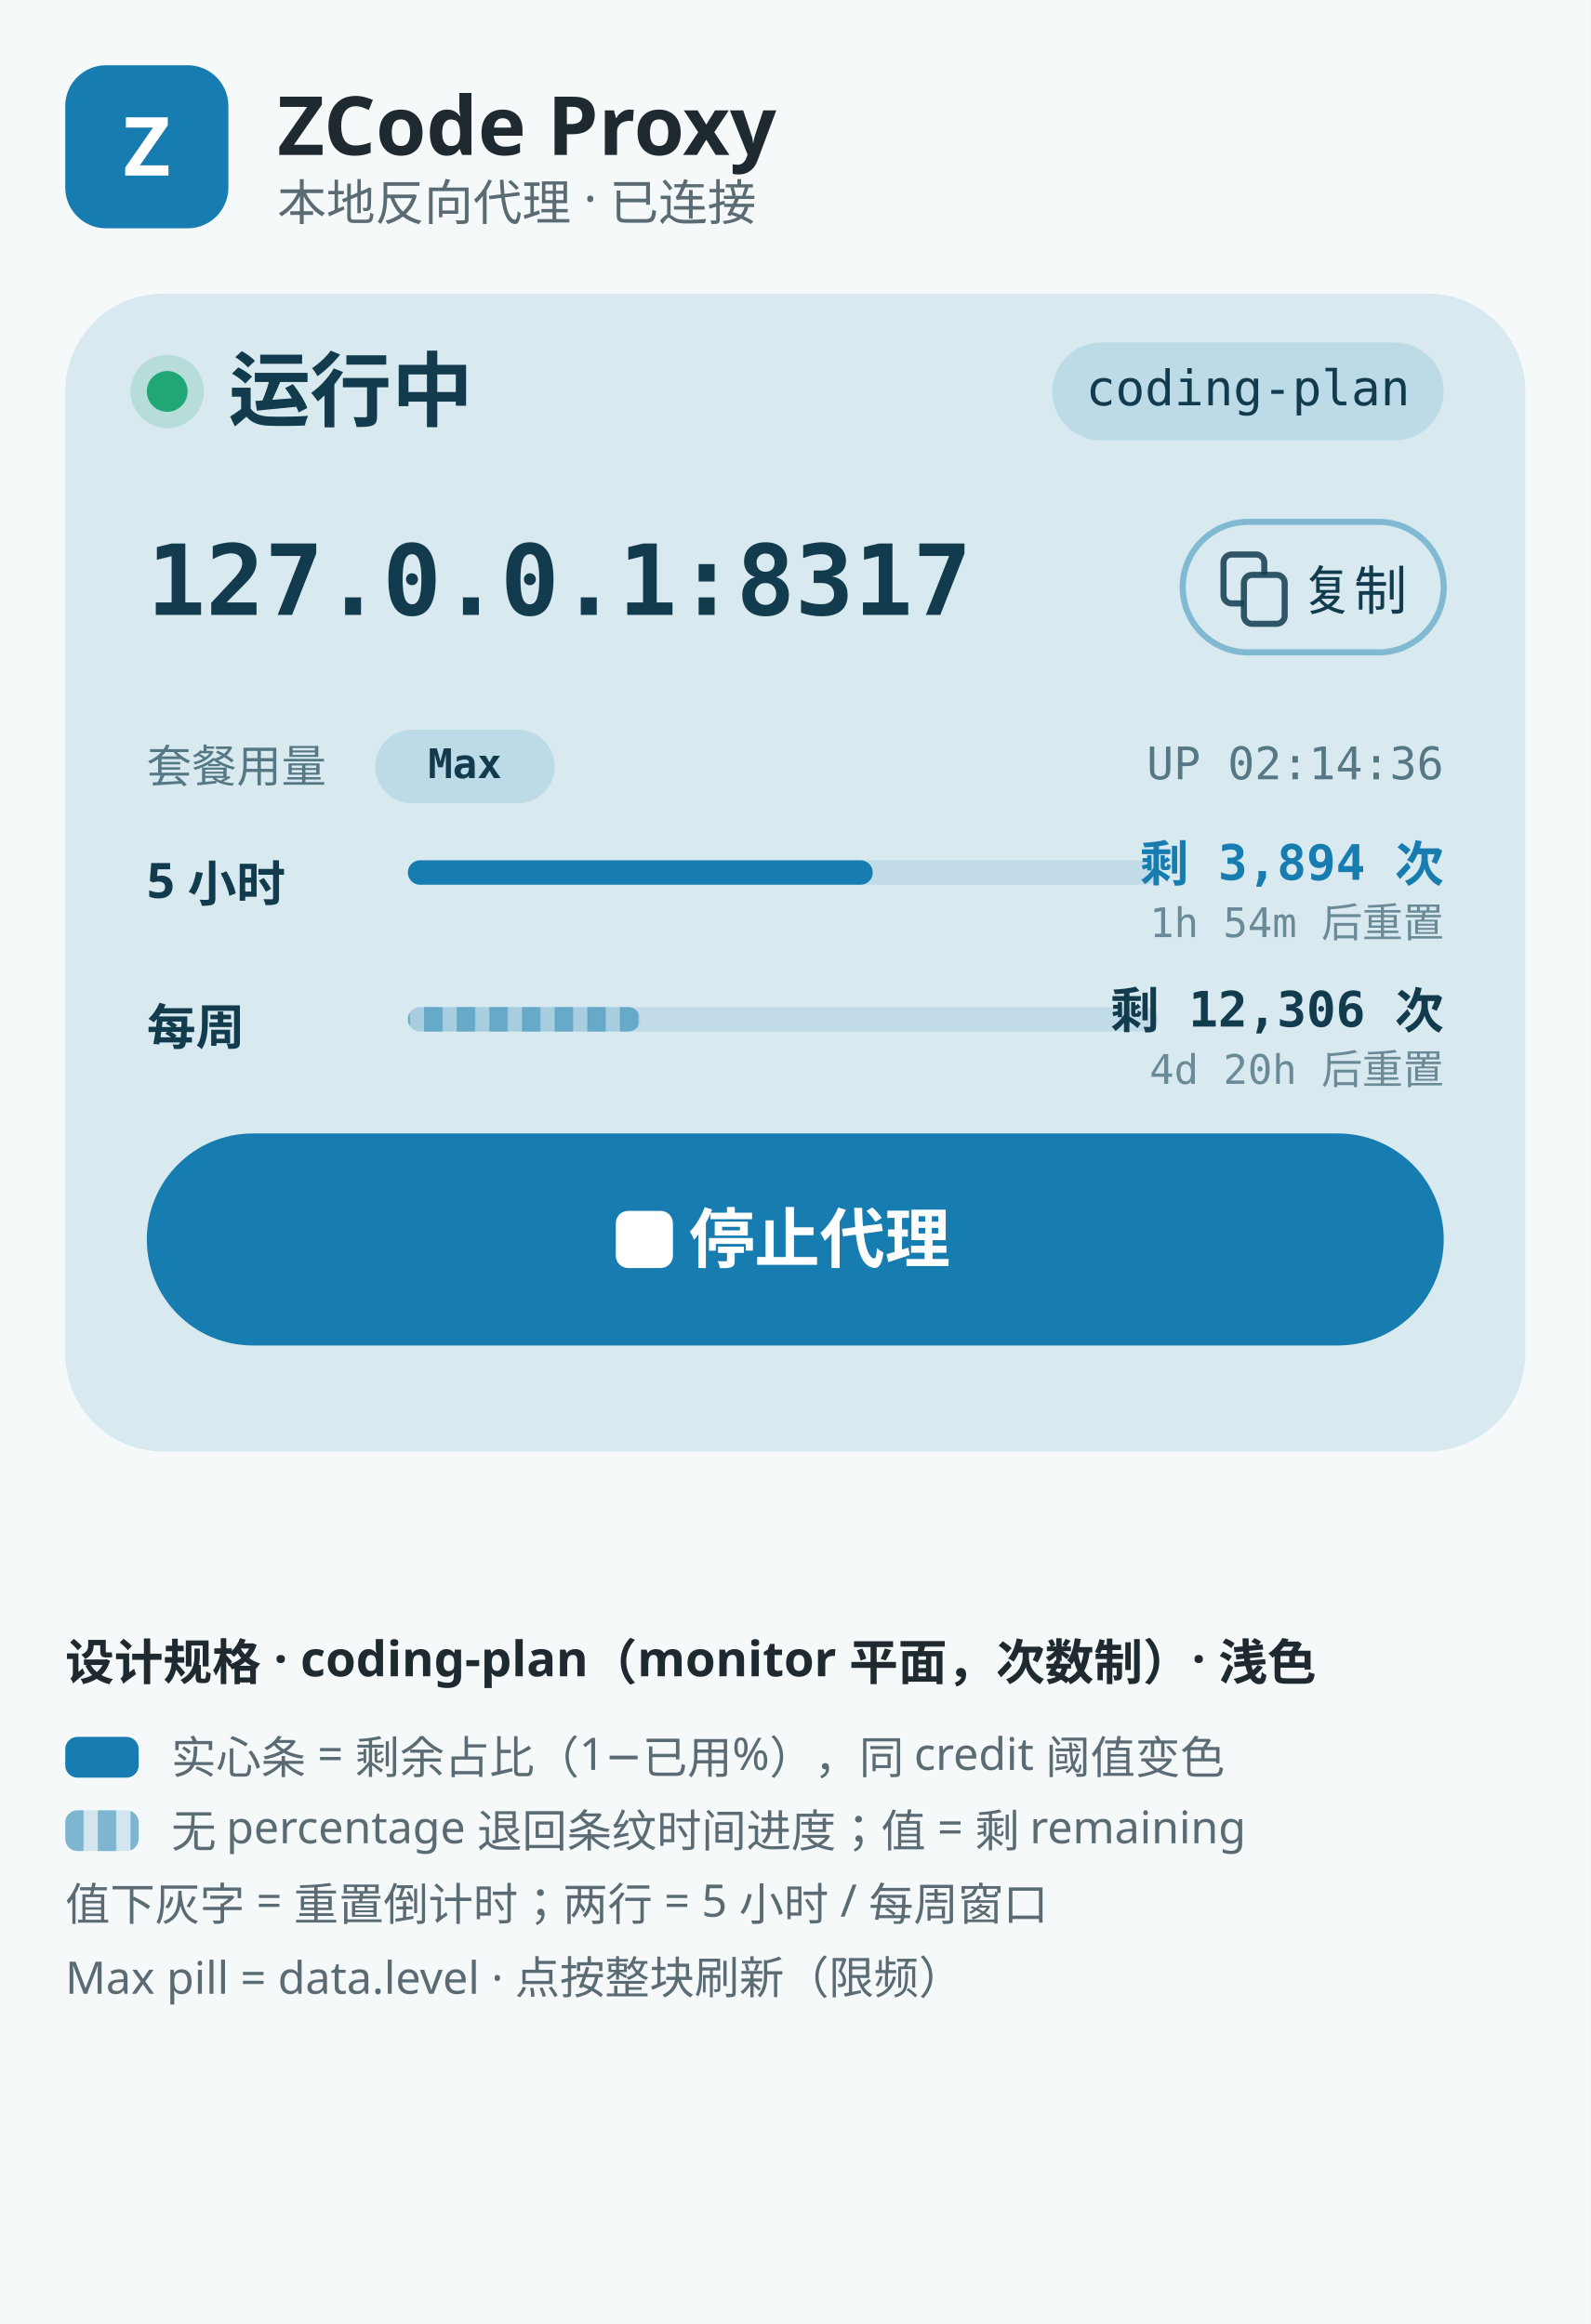
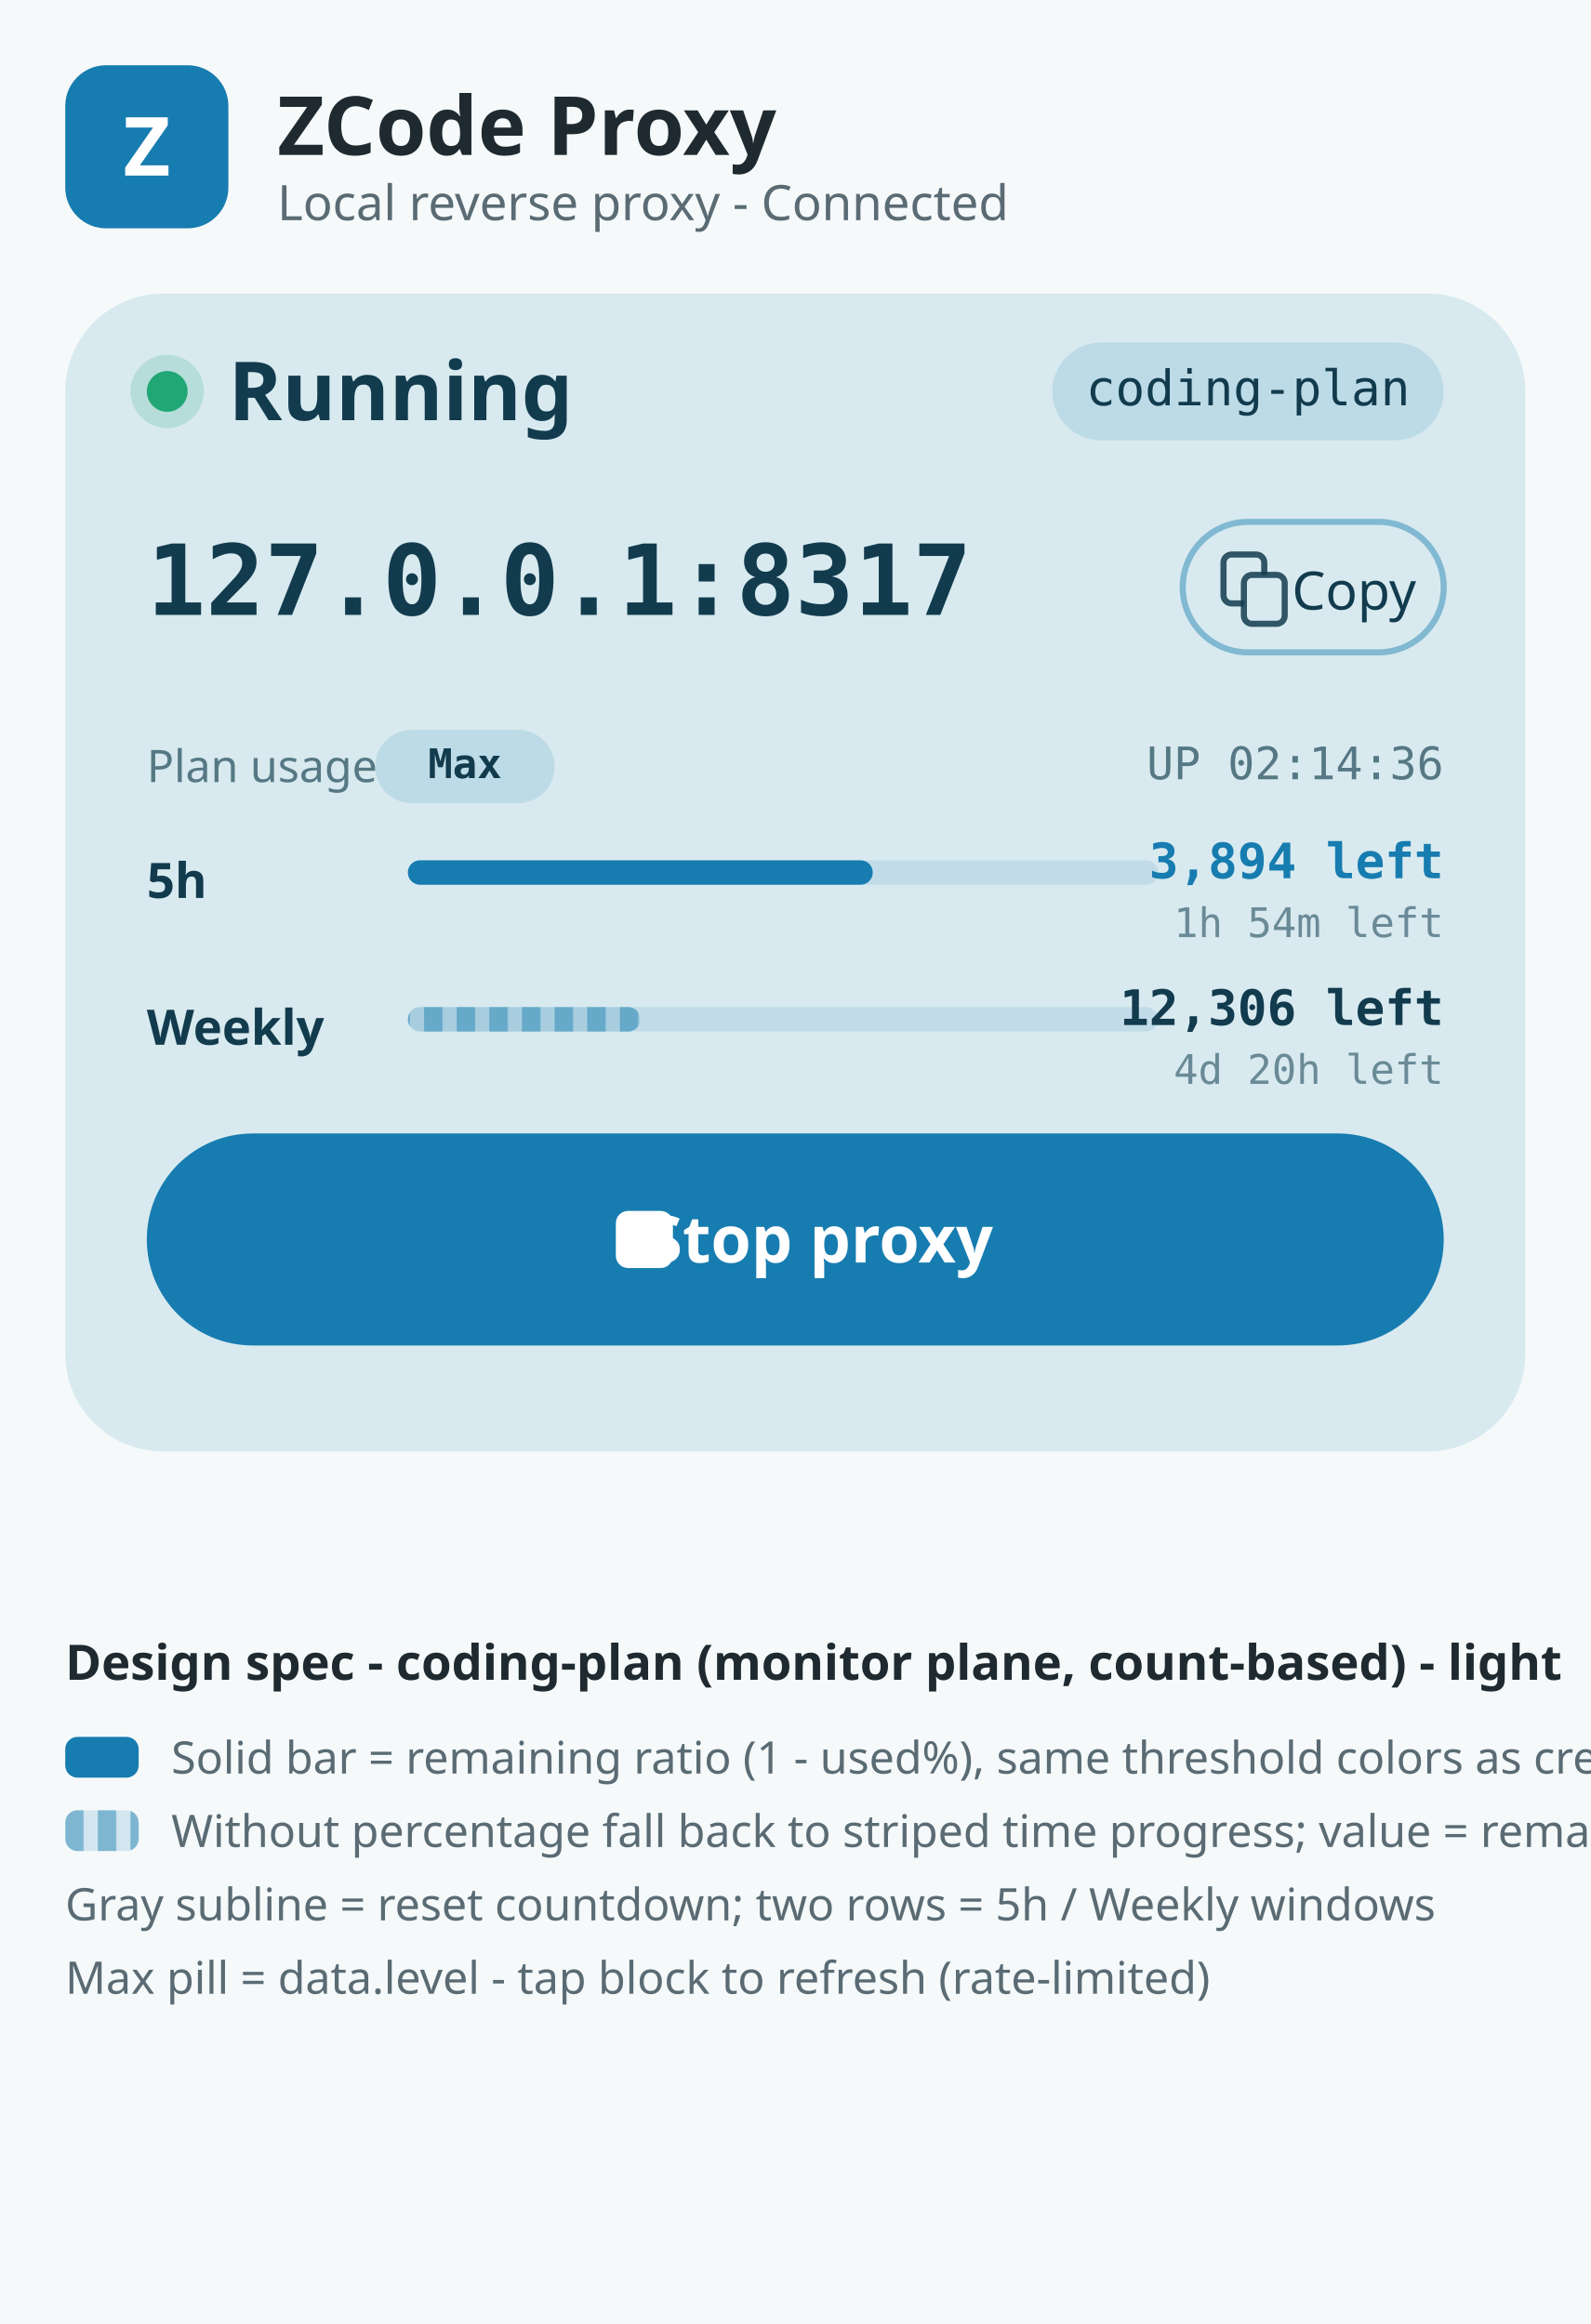
<svg xmlns="http://www.w3.org/2000/svg" width="390" height="570" viewBox="0 0 390 570" font-family="system-ui,'Segoe UI','Microsoft YaHei',sans-serif">
  <defs>
    <pattern id="st" width="8" height="6" patternUnits="userSpaceOnUse">
      <rect width="4.5" height="6" fill="#177CB0" fill-opacity="0.45" />
    </pattern>
  </defs>
  <rect width="390" height="570" fill="#F5F9FA" />
  <rect x="16" y="16" width="40" height="40" rx="10" fill="#177CB0" />
  <text x="36" y="36" font-size="20" font-weight="700" fill="#FFFFFF" text-anchor="middle" dominant-baseline="middle">Z</text>
  <text x="68" y="38" font-size="20" font-weight="600" fill="#1F2A30">ZCode Proxy</text>
-   <text x="68" y="54" font-size="12" fill="#5A6B74">本地反向代理 · 已连接</text>
+   <text x="68" y="54" font-size="12" fill="#5A6B74">Local reverse proxy - Connected</text>
  <rect x="16" y="72" width="358" height="284" rx="24" fill="#D8EAEF" />
  <circle cx="41" cy="96" r="9" fill="#21A675" fill-opacity="0.18" />
  <circle cx="41" cy="96" r="5" fill="#21A675" />
-   <text x="56" y="96" font-size="20" font-weight="600" fill="#123B4E" dominant-baseline="middle">运行中</text>
+   <text x="56" y="96" font-size="20" font-weight="600" fill="#123B4E" dominant-baseline="middle">Running</text>
  <rect x="258" y="84" width="96" height="24" rx="12" fill="#177CB0" fill-opacity="0.14" />
  <text x="306" y="96" font-size="12" font-family="ui-monospace,Consolas,monospace" fill="#123B4E" text-anchor="middle" dominant-baseline="middle">coding-plan</text>
  <text x="36" y="144" font-size="24" font-weight="600" font-family="ui-monospace,Consolas,monospace" fill="#123B4E" dominant-baseline="middle">127.0.0.1:8317</text>
  <rect x="290" y="128" width="64" height="32" rx="16" fill="none" stroke="#177CB0" stroke-opacity="0.45" stroke-width="1.5" />
  <rect x="300" y="136" width="10" height="12" rx="2" fill="none" stroke="#123B4E" stroke-opacity="0.85" stroke-width="1.5" />
  <rect x="305" y="141" width="10" height="12" rx="2" fill="#D8EAEF" stroke="#123B4E" stroke-opacity="0.85" stroke-width="1.5" />
-   <text x="332" y="145" font-size="13" fill="#123B4E" text-anchor="middle" dominant-baseline="middle">复制</text>
-   <text x="36" y="188" font-size="11" fill="#123B4E" fill-opacity="0.65" dominant-baseline="middle">套餐用量</text>
+   <text x="332" y="145" font-size="13" fill="#123B4E" text-anchor="middle" dominant-baseline="middle">Copy</text>
+   <text x="36" y="188" font-size="11" fill="#123B4E" fill-opacity="0.65" dominant-baseline="middle">Plan usage</text>
  <rect x="92" y="179" width="44" height="18" rx="9" fill="#177CB0" fill-opacity="0.14" />
  <text x="114" y="188" font-size="10" font-weight="600" font-family="ui-monospace,Consolas,monospace" fill="#123B4E" text-anchor="middle" dominant-baseline="middle">Max</text>
  <text x="354" y="188" font-size="11" font-family="ui-monospace,Consolas,monospace" fill="#123B4E" fill-opacity="0.65" text-anchor="end" dominant-baseline="middle">UP 02:14:36</text>
-   <text x="36" y="216" font-size="12" font-weight="600" fill="#123B4E" dominant-baseline="middle">5 小时</text>
+   <text x="36" y="216" font-size="12" font-weight="600" fill="#123B4E" dominant-baseline="middle">5h</text>
  <rect x="100" y="211" width="184" height="6" rx="3" fill="#177CB0" fill-opacity="0.12" />
  <rect x="100" y="211" width="114" height="6" rx="3" fill="#177CB0" />
-   <text x="354" y="212" font-size="12" font-weight="600" font-family="ui-monospace,Consolas,monospace" fill="#177CB0" text-anchor="end" dominant-baseline="middle">剩 3,894 次</text>
-   <text x="354" y="227" font-size="10" font-family="ui-monospace,Consolas,monospace" fill="#123B4E" fill-opacity="0.55" text-anchor="end" dominant-baseline="middle">1h 54m 后重置</text>
-   <text x="36" y="252" font-size="12" font-weight="600" fill="#123B4E" dominant-baseline="middle">每周</text>
+   <text x="354" y="212" font-size="12" font-weight="600" font-family="ui-monospace,Consolas,monospace" fill="#177CB0" text-anchor="end" dominant-baseline="middle">3,894 left</text>
+   <text x="354" y="227" font-size="10" font-family="ui-monospace,Consolas,monospace" fill="#123B4E" fill-opacity="0.55" text-anchor="end" dominant-baseline="middle">1h 54m left</text>
+   <text x="36" y="252" font-size="12" font-weight="600" fill="#123B4E" dominant-baseline="middle">Weekly</text>
  <rect x="100" y="247" width="184" height="6" rx="3" fill="#177CB0" fill-opacity="0.12" />
  <rect x="100" y="247" width="57" height="6" rx="3" fill="#177CB0" fill-opacity="0.15" />
  <rect x="100" y="247" width="57" height="6" rx="3" fill="url(#st)" />
-   <text x="354" y="248" font-size="12" font-weight="600" font-family="ui-monospace,Consolas,monospace" fill="#123B4E" text-anchor="end" dominant-baseline="middle">剩 12,306 次</text>
-   <text x="354" y="263" font-size="10" font-family="ui-monospace,Consolas,monospace" fill="#123B4E" fill-opacity="0.55" text-anchor="end" dominant-baseline="middle">4d 20h 后重置</text>
+   <text x="354" y="248" font-size="12" font-weight="600" font-family="ui-monospace,Consolas,monospace" fill="#123B4E" text-anchor="end" dominant-baseline="middle">12,306 left</text>
+   <text x="354" y="263" font-size="10" font-family="ui-monospace,Consolas,monospace" fill="#123B4E" fill-opacity="0.55" text-anchor="end" dominant-baseline="middle">4d 20h left</text>
  <rect x="36" y="278" width="318" height="52" rx="26" fill="#177CB0" />
  <rect x="151" y="297" width="14" height="14" rx="3" fill="#FFFFFF" />
-   <text x="201" y="304" font-size="16" font-weight="600" fill="#FFFFFF" text-anchor="middle" dominant-baseline="middle">停止代理</text>
-   <text x="16" y="412" font-size="12" font-weight="600" fill="#1F2A30">设计规格 · coding-plan（monitor 平面，次数制）· 浅色</text>
+   <text x="201" y="304" font-size="16" font-weight="600" fill="#FFFFFF" text-anchor="middle" dominant-baseline="middle">Stop proxy</text>
+   <text x="16" y="412" font-size="12" font-weight="600" fill="#1F2A30">Design spec - coding-plan (monitor plane, count-based) - light</text>
  <rect x="16" y="426" width="18" height="10" rx="3" fill="#177CB0" />
-   <text x="42" y="435" font-size="11" fill="#5A6B74">实心条 = 剩余占比（1−已用%），同 credit 阈值变色</text>
+   <text x="42" y="435" font-size="11" fill="#5A6B74">Solid bar = remaining ratio (1 - used%), same threshold colors as credit</text>
  <rect x="16" y="444" width="18" height="10" rx="3" fill="#177CB0" fill-opacity="0.15" />
  <rect x="16" y="444" width="18" height="10" rx="3" fill="url(#st)" />
-   <text x="42" y="453" font-size="11" fill="#5A6B74">无 percentage 退回条纹时间进度；值 = 剩 remaining</text>
-   <text x="16" y="471" font-size="11" fill="#5A6B74">值下灰字 = 重置倒计时；两行 = 5 小时 / 每周窗口</text>
-   <text x="16" y="489" font-size="11" fill="#5A6B74">Max pill = data.level · 点按整块刷新（限频）</text>
+   <text x="42" y="453" font-size="11" fill="#5A6B74">Without percentage fall back to striped time progress; value = remaining left</text>
+   <text x="16" y="471" font-size="11" fill="#5A6B74">Gray subline = reset countdown; two rows = 5h / Weekly windows</text>
+   <text x="16" y="489" font-size="11" fill="#5A6B74">Max pill = data.level - tap block to refresh (rate-limited)</text>
</svg>
